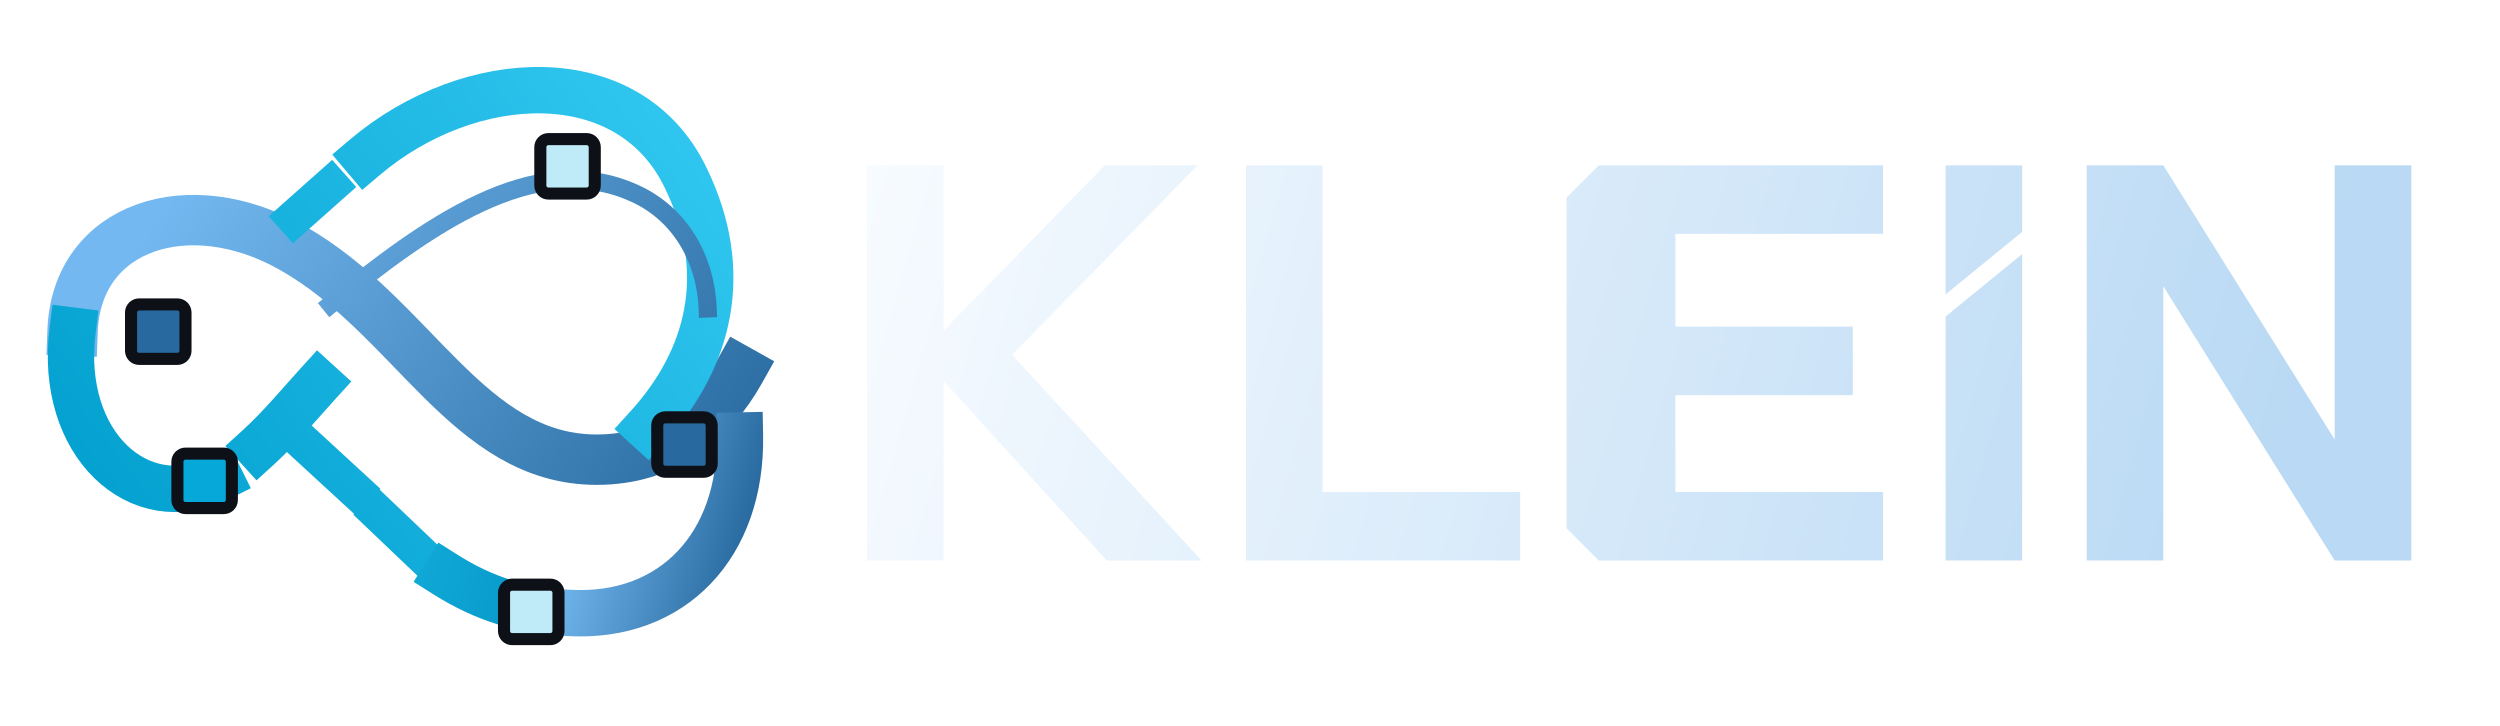
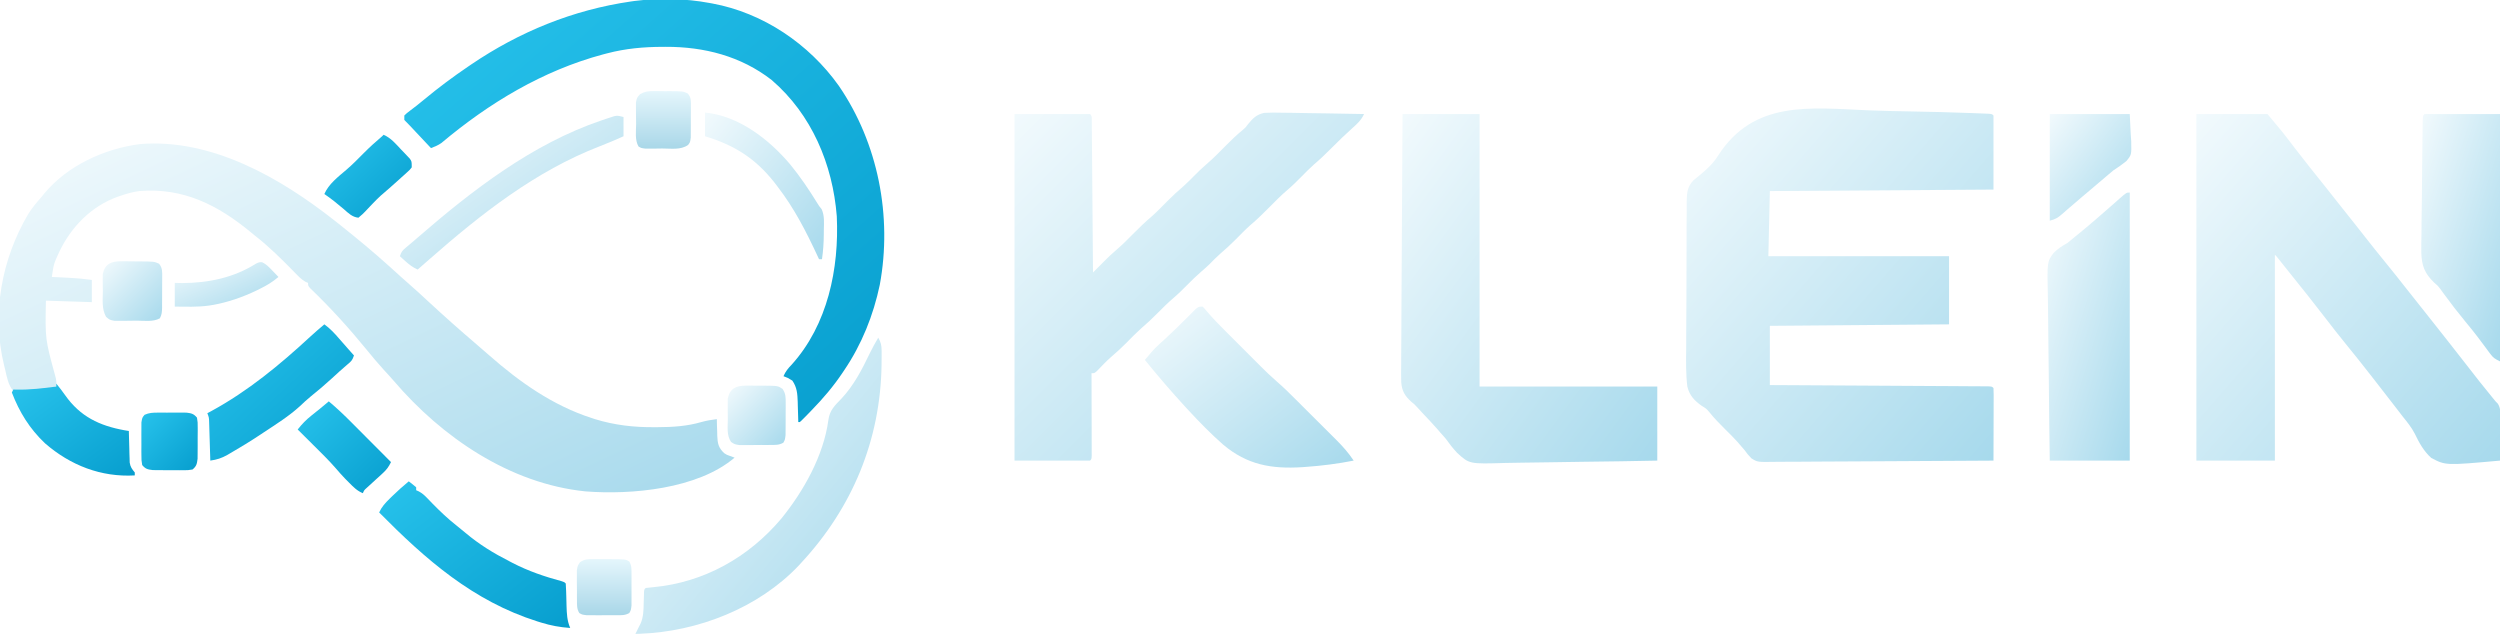
- <svg xmlns="http://www.w3.org/2000/svg" viewBox="0 0 1240 360" role="img" aria-labelledby="title desc">
+ <svg xmlns="http://www.w3.org/2000/svg" viewBox="0 0 1688 428" role="img" aria-labelledby="title desc">
  <defs>
-     <linearGradient id="cyan" x1="55" y1="275" x2="345" y2="48" gradientUnits="userSpaceOnUse">
-       <stop stop-color="#02A0CF" />
-       <stop offset="1" stop-color="#31C7F0" />
+     <linearGradient id="navy" x1="0%" y1="0%" x2="100%" y2="100%">
+       <stop stop-color="#F2FAFD" />
+       <stop offset="1" stop-color="#A6D9EC" />
    </linearGradient>
-     <linearGradient id="navy" x1="80" y1="105" x2="335" y2="290" gradientUnits="userSpaceOnUse">
-       <stop stop-color="#73B8F0" />
-       <stop offset="1" stop-color="#286A9F" />
+     <linearGradient id="cyan" x1="0%" y1="0%" x2="100%" y2="100%">
+       <stop stop-color="#28C3EC" />
+       <stop offset="1" stop-color="#079ECE" />
    </linearGradient>
-     <linearGradient id="lower" x1="150" y1="235" x2="365" y2="290" gradientUnits="userSpaceOnUse">
-       <stop stop-color="#19B9E4" />
-       <stop offset="0.58" stop-color="#0798C9" />
-       <stop offset="0.6" stop-color="#73B8F0" />
-       <stop offset="1" stop-color="#286A9F" />
-     </linearGradient>
-     <linearGradient id="word" x1="430" y1="82" x2="1120" y2="278" gradientUnits="userSpaceOnUse">
-       <stop stop-color="#F7FBFF" />
-       <stop offset="1" stop-color="#B9D9F4" />
+     <linearGradient id="node" x1="0%" y1="0%" x2="0%" y2="100%">
+       <stop stop-color="#E5F6FC" />
+       <stop offset="1" stop-color="#A9D7E8" />
    </linearGradient>
  </defs>
-   <g fill="none" stroke-linecap="square" stroke-linejoin="round">
-     <path d="M36 164 C38 112 94 94 145 123 C205 157 232 228 296 228 C330 228 353 209 367 184" stroke="url(#navy)" stroke-width="25" />
-     <path d="M36 164 C29 220 69 257 109 237" stroke="url(#cyan)" stroke-width="23" />
-     <path d="M128 222 C139 212 148 201 158 190" stroke="url(#cyan)" stroke-width="23" />
-     <path d="M146 108 L164 92" stroke="url(#cyan)" stroke-width="18" />
-     <path d="M181 78 C233 34 312 30 340 88 C363 135 352 178 321 212" stroke="url(#cyan)" stroke-width="23" />
-     <path d="M164 151 C211 113 265 73 315 96 C337 106 350 128 351 153" stroke="url(#navy)" stroke-width="9" />
-     <path d="M151 220 L176 243" stroke="url(#cyan)" stroke-width="18" />
-     <path d="M188 255 L209 275" stroke="url(#cyan)" stroke-width="18" />
-     <path d="M221 285 C240 297 259 303 282 304 C334 307 368 270 367 216" stroke="url(#lower)" stroke-width="23" />
-   </g>
-   <g stroke="#0D1117" stroke-width="6">
-     <rect x="65" y="151" width="27" height="27" rx="4" fill="#286A9F" />
-     <rect x="88" y="225" width="27" height="27" rx="4" fill="#05A8D8" />
-     <rect x="268" y="69" width="27" height="27" rx="4" fill="#BFEAF7" />
-     <rect x="326" y="207" width="27" height="27" rx="4" fill="#286A9F" />
-     <rect x="250" y="290" width="27" height="27" rx="4" fill="#BFEAF7" />
-   </g>
-   <g fill="url(#word)">
-     <path d="M430 82 H468 V164 L548 82 H594 L502 176 L596 278 H549 L468 189 V278 H430 Z" />
-     <path d="M618 82 H656 V244 H754 V278 H618 Z" />
-     <path d="M793 82 H934 V116 H831 V162 H919 V196 H831 V244 H934 V278 H793 L777 262 V98 Z" />
-     <path d="M965 82 H1003 V115 L965 146 Z M965 157 L1003 126 V278 H965 Z" />
-     <path d="M1035 82 H1073 L1158 218 V82 H1196 V278 H1158 L1073 142 V278 H1035 Z" />
-   </g>
+   <path d="M0 0 C9.11 0.38 18.23 0.55 27.35 0.71 C41.49 0.96 55.63 1.32 69.77 1.85 C70.83 1.89 70.83 1.89 71.92 1.93 C73.88 2 75.84 2.08 77.8 2.16 C79.44 2.22 79.44 2.22 81.12 2.29 C83.57 2.51 83.57 2.51 84.57 3.51 C84.57 20.01 84.57 36.51 84.57 53.51 C34.74 53.84 -15.09 54.17 -66.43 54.51 C-66.76 69.03 -67.09 83.55 -67.43 98.51 C-27.17 98.51 13.09 98.51 54.57 98.51 C54.57 113.69 54.57 128.87 54.57 144.51 C-5.32 145 -5.32 145 -66.43 145.51 C-66.43 158.71 -66.43 171.91 -66.43 185.51 C-59.62 185.54 -59.62 185.54 -52.67 185.58 C-37.72 185.66 -22.76 185.75 -7.81 185.84 C1.27 185.9 10.34 185.95 19.41 186 C27.32 186.05 35.22 186.09 43.12 186.14 C47.31 186.17 51.5 186.19 55.69 186.21 C59.63 186.23 63.56 186.26 67.5 186.29 C68.95 186.3 70.4 186.3 71.85 186.31 C73.82 186.32 75.79 186.33 77.76 186.35 C79.42 186.36 79.42 186.36 81.11 186.37 C83.57 186.51 83.57 186.51 84.57 187.51 C84.67 189.04 84.69 190.58 84.69 192.12 C84.69 193.1 84.69 194.08 84.69 195.09 C84.68 196.16 84.68 197.22 84.67 198.32 C84.67 199.95 84.67 199.95 84.67 201.61 C84.66 205.1 84.65 208.58 84.64 212.07 C84.63 214.42 84.63 216.78 84.62 219.14 C84.61 224.93 84.59 230.72 84.57 236.51 C63.7 236.67 42.83 236.79 21.96 236.87 C12.27 236.9 2.58 236.95 -7.11 237.03 C-15.56 237.1 -24.01 237.15 -32.45 237.16 C-36.93 237.17 -41.4 237.19 -45.87 237.25 C-50.08 237.29 -54.29 237.31 -58.5 237.3 C-60.05 237.3 -61.59 237.31 -63.13 237.34 C-74.76 237.53 -74.76 237.53 -78.83 235.02 C-80.61 233.28 -82 231.55 -83.43 229.51 C-84.48 228.27 -85.54 227.04 -86.61 225.82 C-87.19 225.15 -87.76 224.49 -88.34 223.81 C-90.94 220.94 -93.67 218.22 -96.43 215.51 C-100.28 211.7 -104.02 207.9 -107.39 203.66 C-109.41 201.35 -109.41 201.35 -112.34 199.58 C-117.26 196.14 -120.73 192.5 -122.13 186.52 C-123.18 177.95 -123.03 169.31 -122.91 160.69 C-122.86 156.88 -122.88 153.07 -122.89 149.25 C-122.89 142.86 -122.85 136.47 -122.77 130.08 C-122.69 122.71 -122.67 115.33 -122.7 107.96 C-122.72 100.84 -122.7 93.72 -122.65 86.6 C-122.63 83.58 -122.63 80.56 -122.64 77.54 C-122.65 73.98 -122.61 70.43 -122.55 66.87 C-122.53 64.96 -122.54 63.04 -122.56 61.13 C-122.41 55.23 -122.08 51.43 -117.86 47.11 C-116.41 45.87 -114.93 44.67 -113.43 43.51 C-108.62 39.52 -104.72 35.87 -101.37 30.58 C-77.28 -6.97 -39.49 -1.68 0 0 Z " fill="url(#navy)" transform="translate(1261.427,74.49455)" />
+   <path d="M0 0 C0.93 0.73 1.86 1.46 2.82 2.21 C5.23 4.12 7.62 6.06 10 8 C11.25 9.01 11.25 9.01 12.52 10.03 C23.52 18.93 34.17 28.25 44.6 37.81 C46.67 39.7 48.76 41.54 50.88 43.38 C55 46.96 58.99 50.67 63 54.38 C73.63 64.22 84.43 73.84 95.46 83.25 C98.44 85.8 101.41 88.35 104.35 90.95 C124.87 109 147.26 124.77 173.44 133.25 C174.15 133.48 174.87 133.72 175.6 133.96 C188.92 138.07 202.01 139.55 215.88 139.44 C216.61 139.44 217.35 139.43 218.11 139.43 C228.21 139.4 237.83 138.79 247.57 135.97 C251.09 134.98 254.38 134.44 258 134 C258.03 135.24 258.05 136.48 258.08 137.76 C258.13 139.4 258.19 141.05 258.25 142.69 C258.26 143.5 258.28 144.32 258.29 145.16 C258.5 150.32 259.04 153.32 263 157 C264.85 158.18 264.85 158.18 266.75 158.81 C268.36 159.4 268.36 159.4 270 160 C245.06 181.24 200.2 185.21 169.25 182.78 C118.26 177.56 72.41 146.29 39.8 108.08 C37.63 105.57 35.38 103.13 33.12 100.69 C29.05 96.22 25.2 91.63 21.39 86.93 C9.62 72.51 -2.9 58.71 -16.34 45.82 C-18 44 -18 44 -18 42 C-18.56 41.77 -19.11 41.55 -19.69 41.31 C-22.61 39.65 -24.68 37.39 -27 35 C-35.66 26.16 -44.21 17.59 -54 10 C-54.78 9.35 -55.56 8.7 -56.37 8.04 C-78.89 -10.61 -102.24 -22.42 -132 -20 C-136.19 -19.38 -140.02 -18.41 -144 -17 C-144.84 -16.72 -145.69 -16.44 -146.55 -16.16 C-164.39 -9.71 -177.88 4.11 -185.97 21.02 C-189.72 29.21 -189.72 29.21 -191 38 C-189.72 38.06 -188.44 38.12 -187.12 38.18 C-185.42 38.27 -183.71 38.35 -182 38.44 C-181.16 38.48 -180.32 38.52 -179.46 38.56 C-174.26 38.82 -169.16 39.29 -164 40 C-164 44.95 -164 49.9 -164 55 C-174.23 54.67 -184.46 54.34 -195 54 C-195.51 79.92 -195.51 79.92 -188.77 104.6 C-187.94 107.19 -187.86 109.29 -188 112 C-210.91 116.56 -210.91 116.56 -217 115 C-220.56 110.88 -221.4 105.3 -222.62 100.12 C-222.84 99.25 -223.06 98.38 -223.28 97.48 C-231.71 62.9 -224.97 26.24 -207.11 -4.2 C-204.46 -8.48 -201.34 -12.25 -198 -16 C-197.4 -16.74 -196.8 -17.49 -196.18 -18.25 C-180.38 -37.29 -155.66 -48.58 -131.42 -51.72 C-83.24 -55.68 -36.67 -28.93 0 0 Z " fill="url(#navy)" transform="translate(226,149)" />
+   <path d="M0 0 C15.84 0 31.68 0 48 0 C59.19 13.43 59.19 13.43 62.94 18.38 C63.77 19.47 64.61 20.56 65.44 21.66 C65.86 22.21 66.28 22.75 66.71 23.32 C73.19 31.77 79.85 40.08 86.51 48.38 C90.42 53.26 94.28 58.16 98.14 63.08 C101.37 67.21 104.64 71.31 107.93 75.4 C109.9 77.88 111.86 80.37 113.81 82.87 C118.32 88.63 122.88 94.33 127.5 100 C132.03 105.55 136.5 111.14 140.91 116.78 C144.24 121.04 147.61 125.28 151 129.5 C156.26 136.06 161.47 142.66 166.65 149.28 C167.98 150.98 169.31 152.67 170.64 154.36 C174.6 159.39 178.56 164.43 182.49 169.5 C188.32 177.02 194.15 184.51 200.23 191.84 C200.81 192.55 201.4 193.26 202 194 C202.79 194.8 202.79 194.8 203.59 195.62 C205.63 199.07 205.37 202.38 205.29 206.27 C205.29 207.06 205.28 207.85 205.28 208.67 C205.26 211.2 205.23 213.72 205.19 216.25 C205.17 217.97 205.16 219.68 205.15 221.4 C205.11 225.6 205.06 229.8 205 234 C168.3 237.31 168.3 237.31 158.6 232.21 C153.47 227.62 150.41 221.93 147.43 215.79 C145.25 211.55 142.36 208 139.38 204.31 C138.32 202.94 137.27 201.57 136.22 200.19 C130.52 192.76 124.76 185.38 119 178 C118.27 177.06 118.27 177.06 117.52 176.11 C112.24 169.32 106.88 162.6 101.44 155.94 C96.67 150.1 92.03 144.19 87.45 138.2 C79.59 127.91 71.48 117.82 63.38 107.72 C62.08 106.1 60.79 104.48 59.5 102.87 C58.78 101.96 58.06 101.06 57.31 100.12 C56.69 99.34 56.07 98.56 55.43 97.76 C54.12 96.08 54.12 96.08 53 95 C53 140.87 53 186.74 53 234 C35.51 234 18.02 234 0 234 C0 156.78 0 79.56 0 0 Z " fill="url(#navy)" transform="translate(1483,77)" />
+   <path d="M0 0 C16.83 0 33.66 0 51 0 C52.54 1.54 52.14 2.99 52.16 5.14 C52.17 6.04 52.18 6.93 52.19 7.85 C52.2 9.33 52.2 9.33 52.21 10.84 C52.22 11.88 52.23 12.91 52.24 13.98 C52.27 17.41 52.29 20.85 52.32 24.29 C52.34 26.66 52.36 29.04 52.38 31.41 C52.43 37.68 52.48 43.94 52.53 50.21 C52.58 56.59 52.64 62.98 52.69 69.37 C52.8 81.91 52.9 94.46 53 107 C53.82 106.17 54.64 105.35 55.49 104.49 C56.58 103.4 57.67 102.31 58.76 101.21 C59.3 100.67 59.84 100.12 60.39 99.56 C63.14 96.81 65.9 94.13 68.88 91.62 C72.8 88.29 76.38 84.66 80 81 C84.17 76.79 88.35 72.73 92.88 68.9 C96.48 65.68 99.82 62.2 103.22 58.76 C106.7 55.26 110.27 51.94 114.04 48.74 C116.46 46.59 118.72 44.3 121 42 C123.83 39.13 126.67 36.36 129.75 33.75 C134.38 29.8 138.58 25.44 142.86 21.13 C146.45 17.5 150.08 14 154.05 10.78 C156.08 9.03 156.08 9.03 157.75 6.75 C160.98 2.79 163.46 0.34 168.55 -0.79 C172.86 -1.04 177.09 -1.01 181.41 -0.88 C182.99 -0.86 184.57 -0.85 186.15 -0.84 C190.28 -0.81 194.4 -0.72 198.53 -0.62 C202.75 -0.53 206.98 -0.48 211.2 -0.44 C219.47 -0.34 227.73 -0.19 236 0 C234.16 4.05 231.48 6.53 228.19 9.44 C223.38 13.77 218.73 18.21 214.19 22.81 C210.28 26.76 206.33 30.54 202.09 34.13 C199.28 36.64 196.65 39.32 194 42 C190.82 45.22 187.65 48.39 184.19 51.31 C180.06 54.81 176.3 58.66 172.5 62.5 C168.13 66.91 163.77 71.2 159.02 75.2 C155.68 78.18 152.58 81.4 149.43 84.59 C146.01 88.03 142.49 91.28 138.79 94.43 C136.33 96.59 134.06 98.93 131.77 101.27 C129.99 103.01 128.15 104.63 126.25 106.25 C122.84 109.18 119.66 112.3 116.5 115.5 C113.45 118.59 110.38 121.62 107.06 124.44 C103.52 127.45 100.27 130.69 97 134 C93.17 137.88 89.28 141.56 85.12 145.09 C81.75 148.12 78.61 151.37 75.43 154.59 C72.06 157.98 68.6 161.18 64.95 164.27 C61.76 167.1 58.83 170.2 55.88 173.28 C54 175 54 175 52 175 C52 175.72 52 176.45 52.01 177.2 C52.03 184.01 52.04 190.82 52.05 197.63 C52.06 201.14 52.06 204.64 52.08 208.14 C52.09 212.17 52.09 216.19 52.1 220.21 C52.1 221.48 52.11 222.74 52.11 224.04 C52.11 225.2 52.11 226.37 52.11 227.56 C52.12 228.59 52.12 229.62 52.12 230.68 C52 233 52 233 51 234 C34.17 234 17.34 234 0 234 C0 156.78 0 79.56 0 0 Z " fill="url(#navy)" transform="translate(685,77)" />
+   <path d="M0 0 C17.16 0 34.32 0 52 0 C52 60.72 52 121.44 52 184 C91.6 184 131.2 184 172 184 C172 200.5 172 217 172 234 C155.57 234.34 139.14 234.62 122.71 234.78 C115.08 234.85 107.45 234.96 99.82 235.13 C93.16 235.28 86.51 235.38 79.85 235.41 C76.33 235.43 72.81 235.48 69.29 235.59 C45.08 236.32 45.08 236.32 36.82 228.73 C33.94 225.65 31.44 222.42 29 219 C27.83 217.65 26.65 216.31 25.44 215 C24.94 214.41 24.44 213.82 23.93 213.21 C20.5 209.28 16.9 205.51 13.32 201.72 C12.19 200.51 11.06 199.28 9.95 198.05 C8.06 195.98 8.06 195.98 5.93 194.29 C1.56 190.34 -0.43 187.03 -0.89 181.07 C-1.02 176.98 -0.98 172.9 -0.91 168.81 C-0.91 166.97 -0.91 165.12 -0.91 163.28 C-0.91 158.3 -0.87 153.31 -0.81 148.33 C-0.76 143.11 -0.76 137.89 -0.75 132.68 C-0.72 122.81 -0.66 112.94 -0.58 103.07 C-0.49 91.82 -0.44 80.58 -0.4 69.34 C-0.32 46.23 -0.17 23.11 0 0 Z " fill="url(#navy)" transform="translate(947,77)" />
+   <path d="M0 0 C0.99 0.18 0.99 0.18 2 0.36 C36.25 6.7 67.26 27.64 87.36 55.92 C113.92 94.65 123.58 144.09 115.03 190.3 C110.7 210.91 102.84 230.54 91 248 C90.63 248.56 90.26 249.12 89.87 249.69 C83.7 258.91 76.73 267.06 69 275 C68.17 275.85 67.35 276.71 66.5 277.59 C62.66 281.5 62.66 281.5 61 283 C60.67 283 60.34 283 60 283 C59.98 282.05 59.98 282.05 59.96 281.08 C59.88 278.17 59.78 275.28 59.69 272.38 C59.66 271.38 59.64 270.38 59.62 269.35 C59.42 263.91 59.18 259.62 56 255 C52.95 253.1 52.95 253.1 50 252 C51.4 248.83 53.09 246.72 55.5 244.25 C79.88 217.26 87.64 179.33 86 144 C83.24 108.96 69.05 75.21 42 52 C21.32 35.92 -3.51 29.55 -29.38 29.62 C-30.12 29.63 -30.87 29.63 -31.64 29.63 C-44.45 29.68 -56.57 30.74 -69 34 C-70.39 34.36 -70.39 34.36 -71.81 34.73 C-112.51 45.63 -148.86 67.58 -180.92 94.51 C-183.19 96.13 -185.41 97.01 -188 98 C-188.47 97.5 -188.95 96.99 -189.44 96.47 C-191.58 94.19 -193.73 91.91 -195.88 89.62 C-196.62 88.83 -197.37 88.04 -198.14 87.22 C-199.21 86.08 -199.21 86.08 -200.3 84.91 C-200.96 84.21 -201.62 83.51 -202.3 82.79 C-203.52 81.51 -204.75 80.25 -206 79 C-206 78.01 -206 77.02 -206 76 C-204.38 74.41 -204.38 74.41 -202 72.62 C-200.63 71.57 -200.63 71.57 -199.22 70.49 C-198.71 70.1 -198.19 69.71 -197.66 69.3 C-195.87 67.9 -194.12 66.46 -192.37 65.01 C-182.91 57.16 -173.17 49.9 -163 43 C-162.32 42.54 -161.65 42.08 -160.95 41.6 C-128.24 19.42 -92.19 4.7 -53 -1 C-52.29 -1.1 -51.58 -1.21 -50.85 -1.31 C-34.34 -3.44 -16.35 -3.06 0 0 Z " fill="url(#cyan)" transform="translate(479,2)" />
+   <path d="M0 0 C0 59.73 0 119.46 0 181 C-17.82 181 -35.64 181 -54 181 C-54.27 163.46 -54.49 145.92 -54.62 128.37 C-54.68 120.23 -54.77 112.08 -54.91 103.94 C-55.03 96.83 -55.1 89.73 -55.13 82.62 C-55.14 78.86 -55.18 75.11 -55.27 71.35 C-55.82 46.67 -55.82 46.67 -51.44 40.81 C-48.65 37.92 -45.49 35.97 -42 34 C-40.18 32.55 -38.39 31.08 -36.62 29.56 C-35.28 28.47 -35.28 28.47 -33.9 27.36 C-30.64 24.71 -27.44 21.99 -24.25 19.25 C-23.67 18.75 -23.09 18.26 -22.5 17.75 C-19.26 14.97 -16.05 12.17 -12.84 9.34 C-12.16 8.74 -11.48 8.14 -10.77 7.53 C-9.44 6.36 -8.12 5.19 -6.8 4.01 C-2.22 0 -2.22 0 0 0 Z " fill="url(#navy)" transform="translate(1438,130)" />
+   <path d="M0 0 C16.83 0 33.66 0 51 0 C51 55.11 51 110.22 51 167 C47.37 165.18 46.44 164.67 44.22 161.65 C43.72 160.97 43.21 160.29 42.69 159.59 C42.15 158.86 41.61 158.13 41.06 157.38 C39.9 155.82 38.74 154.27 37.57 152.71 C36.68 151.53 36.68 151.53 35.77 150.32 C33.08 146.79 30.26 143.36 27.44 139.94 C22.61 134.06 17.97 128.07 13.48 121.93 C13.04 121.33 12.6 120.73 12.14 120.11 C11.7 119.49 11.26 118.88 10.81 118.24 C9.01 115.89 9.01 115.89 6.54 113.81 C-0.02 107.46 -1.92 102.32 -2.15 93.2 C-2.19 88.91 -2.11 84.62 -2.01 80.33 C-2 78.04 -1.98 75.75 -1.98 73.46 C-1.94 67.47 -1.85 61.48 -1.74 55.49 C-1.65 49.36 -1.62 43.24 -1.58 37.12 C-1.5 28.2 -1.42 19.29 -1.27 10.38 C-1.26 9.44 -1.25 8.5 -1.24 7.53 C-1.12 1.12 -1.12 1.12 0 0 Z " fill="url(#navy)" transform="translate(1637,77)" />
+   <path d="M0 0 C1.8 3.09 2.26 5.34 2.27 8.9 C2.27 9.86 2.27 10.83 2.28 11.82 C2.27 12.85 2.26 13.88 2.25 14.94 C2.24 16.01 2.23 17.08 2.23 18.19 C1.53 69.11 -17.48 114.78 -52 152 C-52.54 152.59 -53.08 153.18 -53.63 153.79 C-80.93 182.6 -121.92 198.5 -161.02 199.92 C-162.49 199.96 -162.49 199.96 -164 200 C-163.73 199.48 -163.46 198.97 -163.19 198.44 C-162.6 197.23 -162.6 197.23 -162 196 C-161.48 194.97 -160.95 193.93 -160.41 192.87 C-158.51 188.38 -158.48 183.94 -158.38 179.12 C-158.32 177.42 -158.27 175.71 -158.21 174.01 C-158.19 173.26 -158.18 172.52 -158.16 171.75 C-158 170 -158 170 -157 169 C-155.28 168.8 -153.56 168.61 -151.83 168.46 C-117.72 165.26 -87.52 148.34 -65.45 122.16 C-50.4 103.59 -36.87 79.58 -33.67 55.53 C-32.79 48.95 -29.31 45.75 -24.79 41.07 C-16.56 32.3 -10.92 21.42 -5.79 10.66 C-4.04 6.99 -2.05 3.5 0 0 Z " fill="url(#navy)" transform="translate(593,228)" />
+   <path d="M0 0 C1.41 1.43 1.41 1.43 3.07 3.43 C7.13 8.21 11.49 12.64 15.93 17.07 C16.77 17.9 17.61 18.74 18.47 19.6 C20.23 21.37 21.99 23.12 23.75 24.88 C26.43 27.55 29.1 30.23 31.78 32.91 C33.49 34.63 35.21 36.35 36.93 38.07 C37.72 38.86 38.51 39.65 39.33 40.47 C42.78 43.9 46.25 47.27 49.94 50.44 C54.86 54.68 59.42 59.26 64.01 63.84 C65.41 65.24 65.41 65.24 66.83 66.66 C68.79 68.61 70.75 70.56 72.7 72.52 C75.19 75 77.69 77.49 80.18 79.97 C82.59 82.36 84.99 84.76 87.39 87.16 C88.28 88.04 89.17 88.92 90.08 89.83 C94.55 94.31 98.52 98.71 102 104 C91.3 106.12 80.62 107.47 69.75 108.25 C68.54 108.34 68.54 108.34 67.3 108.43 C46.53 109.74 30.12 106.9 13.9 93.25 C5.62 85.94 -2.08 78.11 -9.56 70 C-10.31 69.19 -11.06 68.37 -11.84 67.54 C-21.23 57.3 -30.26 46.79 -39 36 C-38.04 34.87 -37.08 33.74 -36.11 32.62 C-35.58 31.99 -35.04 31.36 -34.49 30.71 C-32.95 28.95 -31.36 27.32 -29.62 25.75 C-28.75 24.94 -28.75 24.94 -27.85 24.12 C-27.24 23.56 -26.63 23.01 -26 22.44 C-19.97 16.9 -14.12 11.21 -8.39 5.36 C-3.12 0 -3.12 0 0 0 Z " fill="url(#navy)" transform="translate(812,207)" />
+   <path d="M0 0 C1.71 1.28 3.37 2.62 5 4 C5 4.66 5 5.32 5 6 C5.59 6.26 6.18 6.53 6.79 6.8 C9.07 8.04 10.5 9.3 12.29 11.16 C12.89 11.78 13.5 12.41 14.12 13.05 C14.76 13.72 15.4 14.38 16.06 15.06 C21.2 20.29 26.37 25.24 32.15 29.77 C34.27 31.43 36.33 33.12 38.38 34.86 C47.6 42.63 57.27 48.54 68 54 C68.7 54.37 69.41 54.73 70.13 55.11 C80.83 60.64 91.71 64.33 103.32 67.46 C105 68 105 68 106 69 C106.13 70.71 106.2 72.42 106.25 74.14 C106.28 75.19 106.31 76.24 106.35 77.33 C106.41 79.55 106.46 81.77 106.52 83.99 C106.69 89.33 106.84 94.02 109 99 C102.18 98.53 95.96 97.41 89.44 95.38 C88.57 95.11 87.71 94.84 86.82 94.57 C43.42 80.86 11.41 52.76 -20 21 C-18.2 17.11 -15.88 14.64 -12.81 11.62 C-12.32 11.14 -11.83 10.66 -11.33 10.16 C-7.69 6.6 -3.93 3.24 0 0 Z " fill="url(#cyan)" transform="translate(276,325)" />
+   <path d="M0 0 C3.93 2.85 6.95 6.1 10.09 9.76 C12.17 12.2 14.3 14.6 16.44 17 C17.12 17.76 17.8 18.53 18.5 19.31 C18.99 19.87 19.49 20.43 20 21 C18.91 24.26 18.25 24.88 15.69 27 C12.1 30.04 8.63 33.18 5.19 36.38 C0.48 40.73 -4.38 44.82 -9.38 48.84 C-11.86 50.88 -14.17 53.03 -16.5 55.25 C-23.98 62.06 -32.58 67.44 -41 73 C-41.65 73.43 -42.3 73.87 -42.97 74.31 C-49.68 78.78 -56.52 82.98 -63.5 87 C-64.49 87.58 -64.49 87.58 -65.5 88.17 C-69.37 90.36 -72.62 91.38 -77 92 C-77.03 91.14 -77.05 90.27 -77.08 89.39 C-77.17 86.18 -77.27 82.98 -77.37 79.77 C-77.42 78.39 -77.46 77 -77.5 75.62 C-77.56 73.62 -77.62 71.63 -77.68 69.64 C-77.72 68.44 -77.76 67.24 -77.79 66 C-77.88 62.95 -77.88 62.95 -79 60 C-77.55 59.22 -77.55 59.22 -76.06 58.42 C-51.48 45 -30.14 27.38 -9.64 8.43 C-6.49 5.54 -3.27 2.75 0 0 Z " fill="url(#cyan)" transform="translate(219,219)" />
+   <path d="M0 0 C17.82 0 35.64 0 54 0 C54.23 4.6 54.45 9.2 54.69 13.94 C54.79 15.37 54.89 16.8 54.99 18.28 C55.21 27.53 55.21 27.53 51.73 31.76 C48.92 34.05 46.05 36.04 43 38 C41.83 38.94 40.67 39.9 39.54 40.9 C37.47 42.66 35.39 44.42 33.32 46.18 C32.77 46.65 32.22 47.11 31.66 47.59 C30.02 48.98 28.38 50.37 26.74 51.76 C26.21 52.21 25.67 52.66 25.12 53.13 C24.04 54.04 22.97 54.95 21.9 55.85 C19.06 58.25 16.23 60.66 13.43 63.1 C12.85 63.61 12.26 64.11 11.66 64.63 C10.54 65.6 9.42 66.58 8.31 67.56 C5.42 70.06 3.81 71.05 0 72 C0 48.24 0 24.48 0 0 Z " fill="url(#navy)" transform="translate(1384,77)" />
+   <path d="M0 0 C0 4.29 0 8.58 0 13 C-5.25 15.38 -10.51 17.62 -15.89 19.69 C-59.49 36.54 -96.17 65.44 -131 96 C-131.9 96.78 -132.79 97.56 -133.71 98.37 C-135.48 99.91 -137.24 101.45 -139 103 C-142.24 101.56 -144.62 99.74 -147.25 97.38 C-148.31 96.43 -148.31 96.43 -149.39 95.46 C-149.92 94.98 -150.45 94.5 -151 94 C-149.93 90.78 -149.32 90.17 -146.81 88.06 C-145.72 87.14 -145.72 87.14 -144.61 86.2 C-143.75 85.47 -142.89 84.75 -142 84 C-140.97 83.11 -139.94 82.22 -138.92 81.33 C-102.06 49.39 -61.62 18.14 -14.94 2.31 C-13.91 1.96 -12.88 1.61 -11.82 1.25 C-10.37 0.78 -10.37 0.78 -8.9 0.3 C-8.05 0.02 -7.2 -0.25 -6.32 -0.54 C-4 -1 -4 -1 0 0 Z " fill="url(#navy)" transform="translate(421,79)" />
+   <path d="M0 0 C2.1 2.57 4.11 5.15 6.01 7.87 C16.15 22.27 29.16 28.46 46.11 31.52 C47.06 31.68 48.02 31.84 49 32 C49.01 32.71 49.03 33.41 49.04 34.14 C49.12 37.34 49.22 40.55 49.31 43.75 C49.34 44.86 49.36 45.97 49.38 47.12 C49.42 48.19 49.45 49.26 49.49 50.36 C49.51 51.34 49.54 52.33 49.57 53.34 C50.06 56.36 51.08 57.68 53 60 C53 60.66 53 61.32 53 62 C30.27 63.3 9.56 55.23 -7.62 40.31 C-17.98 30.5 -24.93 19.26 -30 6 C-29.67 5.34 -29.34 4.68 -29 4 C-28.33 4.02 -27.66 4.05 -26.97 4.07 C-17.85 4.24 -9.02 3.2 0 2 C0 1.34 0 0.68 0 0 Z " fill="url(#cyan)" transform="translate(38,259)" />
+   <path d="M0 0 C22.79 2.18 43.18 18.02 57.55 35.02 C64.33 43.32 70.3 52.13 75.9 61.26 C77.05 63.14 77.05 63.14 78.8 65.29 C80.8 69.8 80.35 74.44 80.25 79.31 C80.24 80.32 80.24 81.33 80.23 82.37 C80.18 87.99 79.82 93.44 79 99 C78.34 99 77.68 99 77 99 C76.71 98.38 76.43 97.76 76.13 97.13 C68.36 80.41 60.31 64.64 49 50 C48.3 49.09 47.61 48.17 46.89 47.23 C33.95 30.8 19.65 21.93 0 16 C0 10.72 0 5.44 0 0 Z " fill="url(#navy)" transform="translate(476,76)" />
+   <path d="M0 0 C5.39 4.5 10.39 9.26 15.34 14.24 C16.11 15.01 16.87 15.78 17.66 16.57 C20.09 19 22.51 21.44 24.94 23.88 C26.59 25.53 28.25 27.19 29.9 28.85 C33.94 32.9 37.97 36.95 42 41 C40.48 44.2 38.97 46.21 36.34 48.6 C35.63 49.26 34.92 49.91 34.19 50.59 C33.44 51.26 32.7 51.93 31.94 52.62 C30.47 53.97 28.99 55.32 27.53 56.66 C26.87 57.26 26.22 57.85 25.55 58.46 C23.9 59.94 23.9 59.94 23 62 C19.09 60.41 16.63 57.86 13.69 54.88 C12.78 53.96 11.88 53.05 10.95 52.12 C8.84 49.93 6.84 47.66 4.86 45.35 C0.04 39.8 -5.22 34.67 -10.44 29.5 C-11.47 28.48 -12.49 27.45 -13.52 26.43 C-16.01 23.95 -18.5 21.47 -21 19 C-18.13 15.32 -15.28 12.41 -11.62 9.5 C-10.18 8.34 -10.18 8.34 -8.71 7.16 C-7.81 6.45 -6.92 5.73 -6 5 C-3.99 3.34 -2 1.67 0 0 Z " fill="url(#cyan)" transform="translate(222,271)" />
+   <path d="M0 0 C4.98 2.19 8.08 5.96 11.75 9.88 C12.45 10.6 13.14 11.32 13.86 12.06 C14.52 12.76 15.18 13.46 15.86 14.18 C16.46 14.82 17.07 15.45 17.69 16.11 C19 18 19 18 19 22 C17.75 23.63 17.75 23.63 16 25.21 C15.36 25.79 14.73 26.37 14.07 26.97 C13.39 27.58 12.71 28.19 12 28.81 C11.31 29.44 10.61 30.07 9.9 30.72 C6.02 34.24 2.09 37.68 -1.9 41.07 C-3.75 42.77 -5.49 44.52 -7.23 46.34 C-8.1 47.24 -8.1 47.24 -8.98 48.16 C-10.15 49.37 -11.3 50.59 -12.43 51.82 C-14.05 53.5 -14.05 53.5 -17 56 C-21.19 55.56 -23.76 52.93 -26.81 50.25 C-31.07 46.6 -35.36 43.16 -40 40 C-37.11 33.25 -30.67 28.37 -25.19 23.69 C-21.05 20.15 -17.27 16.3 -13.45 12.43 C-9.46 8.41 -5.32 4.65 -1 1 C-0.67 0.67 -0.34 0.34 0 0 Z " fill="url(#cyan)" transform="translate(259,91)" />
+   <path d="M0 0 C1.32 0 2.64 0.01 4 0.01 C4.68 0.02 5.36 0.04 6.06 0.05 C8.15 0.09 10.23 0.09 12.32 0.09 C22.17 0.18 22.17 0.18 25.48 1.66 C27.88 4.55 27.64 7.42 27.59 11 C27.59 11.72 27.59 12.44 27.59 13.19 C27.59 14.71 27.58 16.23 27.56 17.75 C27.53 20.09 27.54 22.41 27.55 24.75 C27.54 26.23 27.53 27.71 27.52 29.19 C27.53 29.88 27.53 30.58 27.53 31.3 C27.48 34.01 27.35 36.13 26.01 38.53 C21.5 41.03 15.48 40.11 10.41 40.09 C8.16 40.09 5.92 40.14 3.67 40.18 C2.24 40.18 0.81 40.19 -0.62 40.19 C-1.93 40.19 -3.23 40.2 -4.57 40.21 C-7.91 39.59 -7.91 39.59 -10.33 37.47 C-13.3 32.06 -12.52 26.13 -12.47 20.09 C-12.51 18.12 -12.51 18.12 -12.54 16.1 C-12.54 14.83 -12.54 13.56 -12.54 12.25 C-12.54 11.09 -12.54 9.94 -12.54 8.74 C-11.12 1.67 -6.7 -0.04 0 0 Z " fill="url(#navy)" transform="translate(81.91016,176.4062)" />
+   <path d="M0 0 C1.27 -0 2.55 -0 3.86 -0.01 C4.52 0.01 5.18 0.02 5.86 0.03 C7.87 0.07 9.88 0.05 11.89 0.03 C21.52 0.11 21.52 0.11 24.69 2.21 C26.92 5.55 26.81 7.92 26.8 11.91 C26.81 12.61 26.81 13.31 26.81 14.03 C26.81 15.5 26.8 16.97 26.78 18.44 C26.75 20.69 26.75 22.94 26.77 25.19 C26.76 26.62 26.75 28.05 26.74 29.48 C26.73 30.78 26.72 32.08 26.71 33.41 C26.31 36.63 26.31 36.63 25.21 38.55 C22.28 40.21 19.72 40.04 16.38 40.06 C15.7 40.07 15.03 40.07 14.33 40.08 C12.91 40.08 11.48 40.08 10.06 40.07 C7.88 40.07 5.71 40.1 3.53 40.13 C2.15 40.13 0.76 40.13 -0.62 40.12 C-2.51 40.13 -2.51 40.13 -4.44 40.13 C-7.69 39.63 -7.69 39.63 -10.1 38.02 C-13.13 33.47 -12.32 28.08 -12.27 22.78 C-12.25 20.7 -12.29 18.62 -12.33 16.54 C-12.32 15.22 -12.32 13.9 -12.32 12.54 C-12.32 10.73 -12.32 10.73 -12.32 8.89 C-10.97 1.88 -6.68 -0 0 0 Z " fill="url(#navy)" transform="translate(503.6914,260.3711)" />
+   <path d="M0 0 C1.92 -0.01 1.92 -0.01 3.87 -0.01 C4.53 -0.01 5.2 0 5.88 0.01 C7.9 0.02 9.92 0.01 11.94 -0.01 C13.86 -0.01 13.86 -0.01 15.81 0 C16.98 0 18.15 0.01 19.35 0.01 C22.77 0.44 24.18 0.77 26.41 3.4 C26.91 6.52 26.91 6.52 26.9 10.33 C26.9 11.01 26.91 11.68 26.91 12.38 C26.91 13.8 26.89 15.23 26.87 16.65 C26.84 18.83 26.85 21 26.87 23.17 C26.86 24.56 26.85 25.95 26.84 27.33 C26.83 28.59 26.82 29.85 26.81 31.15 C26.37 34.65 26.11 36.12 23.41 38.4 C20.38 38.9 20.38 38.9 16.69 38.89 C16.04 38.9 15.39 38.9 14.72 38.9 C13.34 38.9 11.96 38.89 10.58 38.86 C8.48 38.84 6.38 38.84 4.28 38.86 C2.93 38.85 1.59 38.84 0.25 38.83 C-1.57 38.82 -1.57 38.82 -3.43 38.8 C-6.91 38.36 -8.35 38.09 -10.59 35.4 C-11.11 32.17 -11.11 32.17 -11.12 28.21 C-11.13 27.51 -11.13 26.81 -11.14 26.09 C-11.14 24.62 -11.13 23.14 -11.12 21.67 C-11.09 19.41 -11.12 17.15 -11.14 14.89 C-11.14 13.46 -11.13 12.02 -11.12 10.59 C-11.12 8.63 -11.12 8.63 -11.11 6.63 C-10.59 3.4 -10.59 3.4 -8.97 1.47 C-5.86 0.07 -3.42 0.01 0 0 Z " fill="url(#cyan)" transform="translate(106.5938,278.6016)" />
+   <path d="M0 0 C1.18 -0 2.37 -0 3.59 -0 C4.82 0.02 6.04 0.04 7.31 0.06 C8.54 0.05 9.77 0.04 11.04 0.04 C19.89 0.1 19.89 0.1 23.1 1.59 C25.57 4.45 25.25 6.73 25.24 10.46 C25.24 11.14 25.25 11.82 25.25 12.52 C25.24 13.94 25.23 15.37 25.21 16.8 C25.18 18.99 25.19 21.17 25.21 23.36 C25.2 24.75 25.19 26.14 25.18 27.53 C25.17 28.79 25.16 30.06 25.15 31.36 C24.75 34.5 24.75 34.5 23.34 36.37 C18.3 39.93 11.75 38.72 5.81 38.75 C4.51 38.77 3.21 38.79 1.87 38.81 C0.62 38.81 -0.62 38.82 -1.91 38.82 C-3.05 38.83 -4.2 38.84 -5.37 38.85 C-8.25 38.5 -8.25 38.5 -10.12 37.41 C-12.69 33.07 -11.77 27.18 -11.75 22.24 C-11.75 20.07 -11.8 17.9 -11.84 15.72 C-11.85 14.33 -11.85 12.95 -11.85 11.56 C-11.85 10.3 -11.86 9.05 -11.87 7.75 C-11.25 4.5 -11.25 4.5 -9.11 2.09 C-5.79 0.24 -3.78 -0.01 0 0 Z " fill="url(#node)" transform="translate(441.2539,61.50391)" />
+   <path d="M0 0 C1.28 -0 2.56 -0 3.88 -0 C4.88 0.01 4.88 0.01 5.9 0.03 C7.93 0.06 9.96 0.05 11.99 0.04 C21.69 0.1 21.69 0.1 24.25 1.59 C25.97 4.52 25.76 7.08 25.77 10.46 C25.77 11.14 25.78 11.82 25.78 12.52 C25.78 13.94 25.77 15.37 25.76 16.8 C25.75 18.99 25.76 21.17 25.78 23.36 C25.78 24.75 25.78 26.14 25.77 27.53 C25.77 28.79 25.76 30.06 25.76 31.36 C25.37 34.5 25.37 34.5 24.27 36.41 C21.39 38.06 18.92 37.89 15.62 37.89 C14.97 37.9 14.31 37.9 13.64 37.9 C12.26 37.91 10.87 37.9 9.49 37.89 C7.38 37.87 5.27 37.89 3.15 37.91 C1.81 37.9 0.46 37.9 -0.88 37.89 C-2.1 37.89 -3.32 37.89 -4.58 37.88 C-7.63 37.5 -7.63 37.5 -9.52 36.39 C-11.2 33.53 -11.04 31.08 -11.06 27.78 C-11.07 27.13 -11.07 26.48 -11.08 25.81 C-11.08 24.43 -11.08 23.05 -11.07 21.67 C-11.07 19.57 -11.1 17.47 -11.13 15.37 C-11.13 14.02 -11.13 12.68 -11.12 11.34 C-11.13 9.52 -11.13 9.52 -11.13 7.66 C-10.63 4.5 -10.63 4.5 -9.01 2.1 C-5.86 -0.02 -3.79 -0.01 0 0 Z " fill="url(#node)" transform="translate(400.6289,377.5039)" />
+   <path d="M0 0 C2.83 1.33 4.6 3.25 6.76 5.51 C7.56 6.33 8.36 7.16 9.18 8.01 C9.78 8.65 10.39 9.29 11.01 9.95 C7.18 13.24 3.14 15.65 -1.37 17.88 C-2.06 18.23 -2.76 18.58 -3.48 18.93 C-13.12 23.6 -23.41 27.18 -33.99 28.95 C-34.97 29.11 -34.97 29.11 -35.97 29.28 C-43.59 30.34 -51.32 30.01 -58.99 29.95 C-58.99 24.67 -58.99 19.39 -58.99 13.95 C-56.52 14.01 -56.52 14.01 -53.99 14.07 C-36.33 13.99 -19.24 10.5 -4.16 0.95 C-1.99 -0.05 -1.99 -0.05 0 0 Z " fill="url(#navy)" transform="translate(176.9922,177.0547)" />
</svg>
